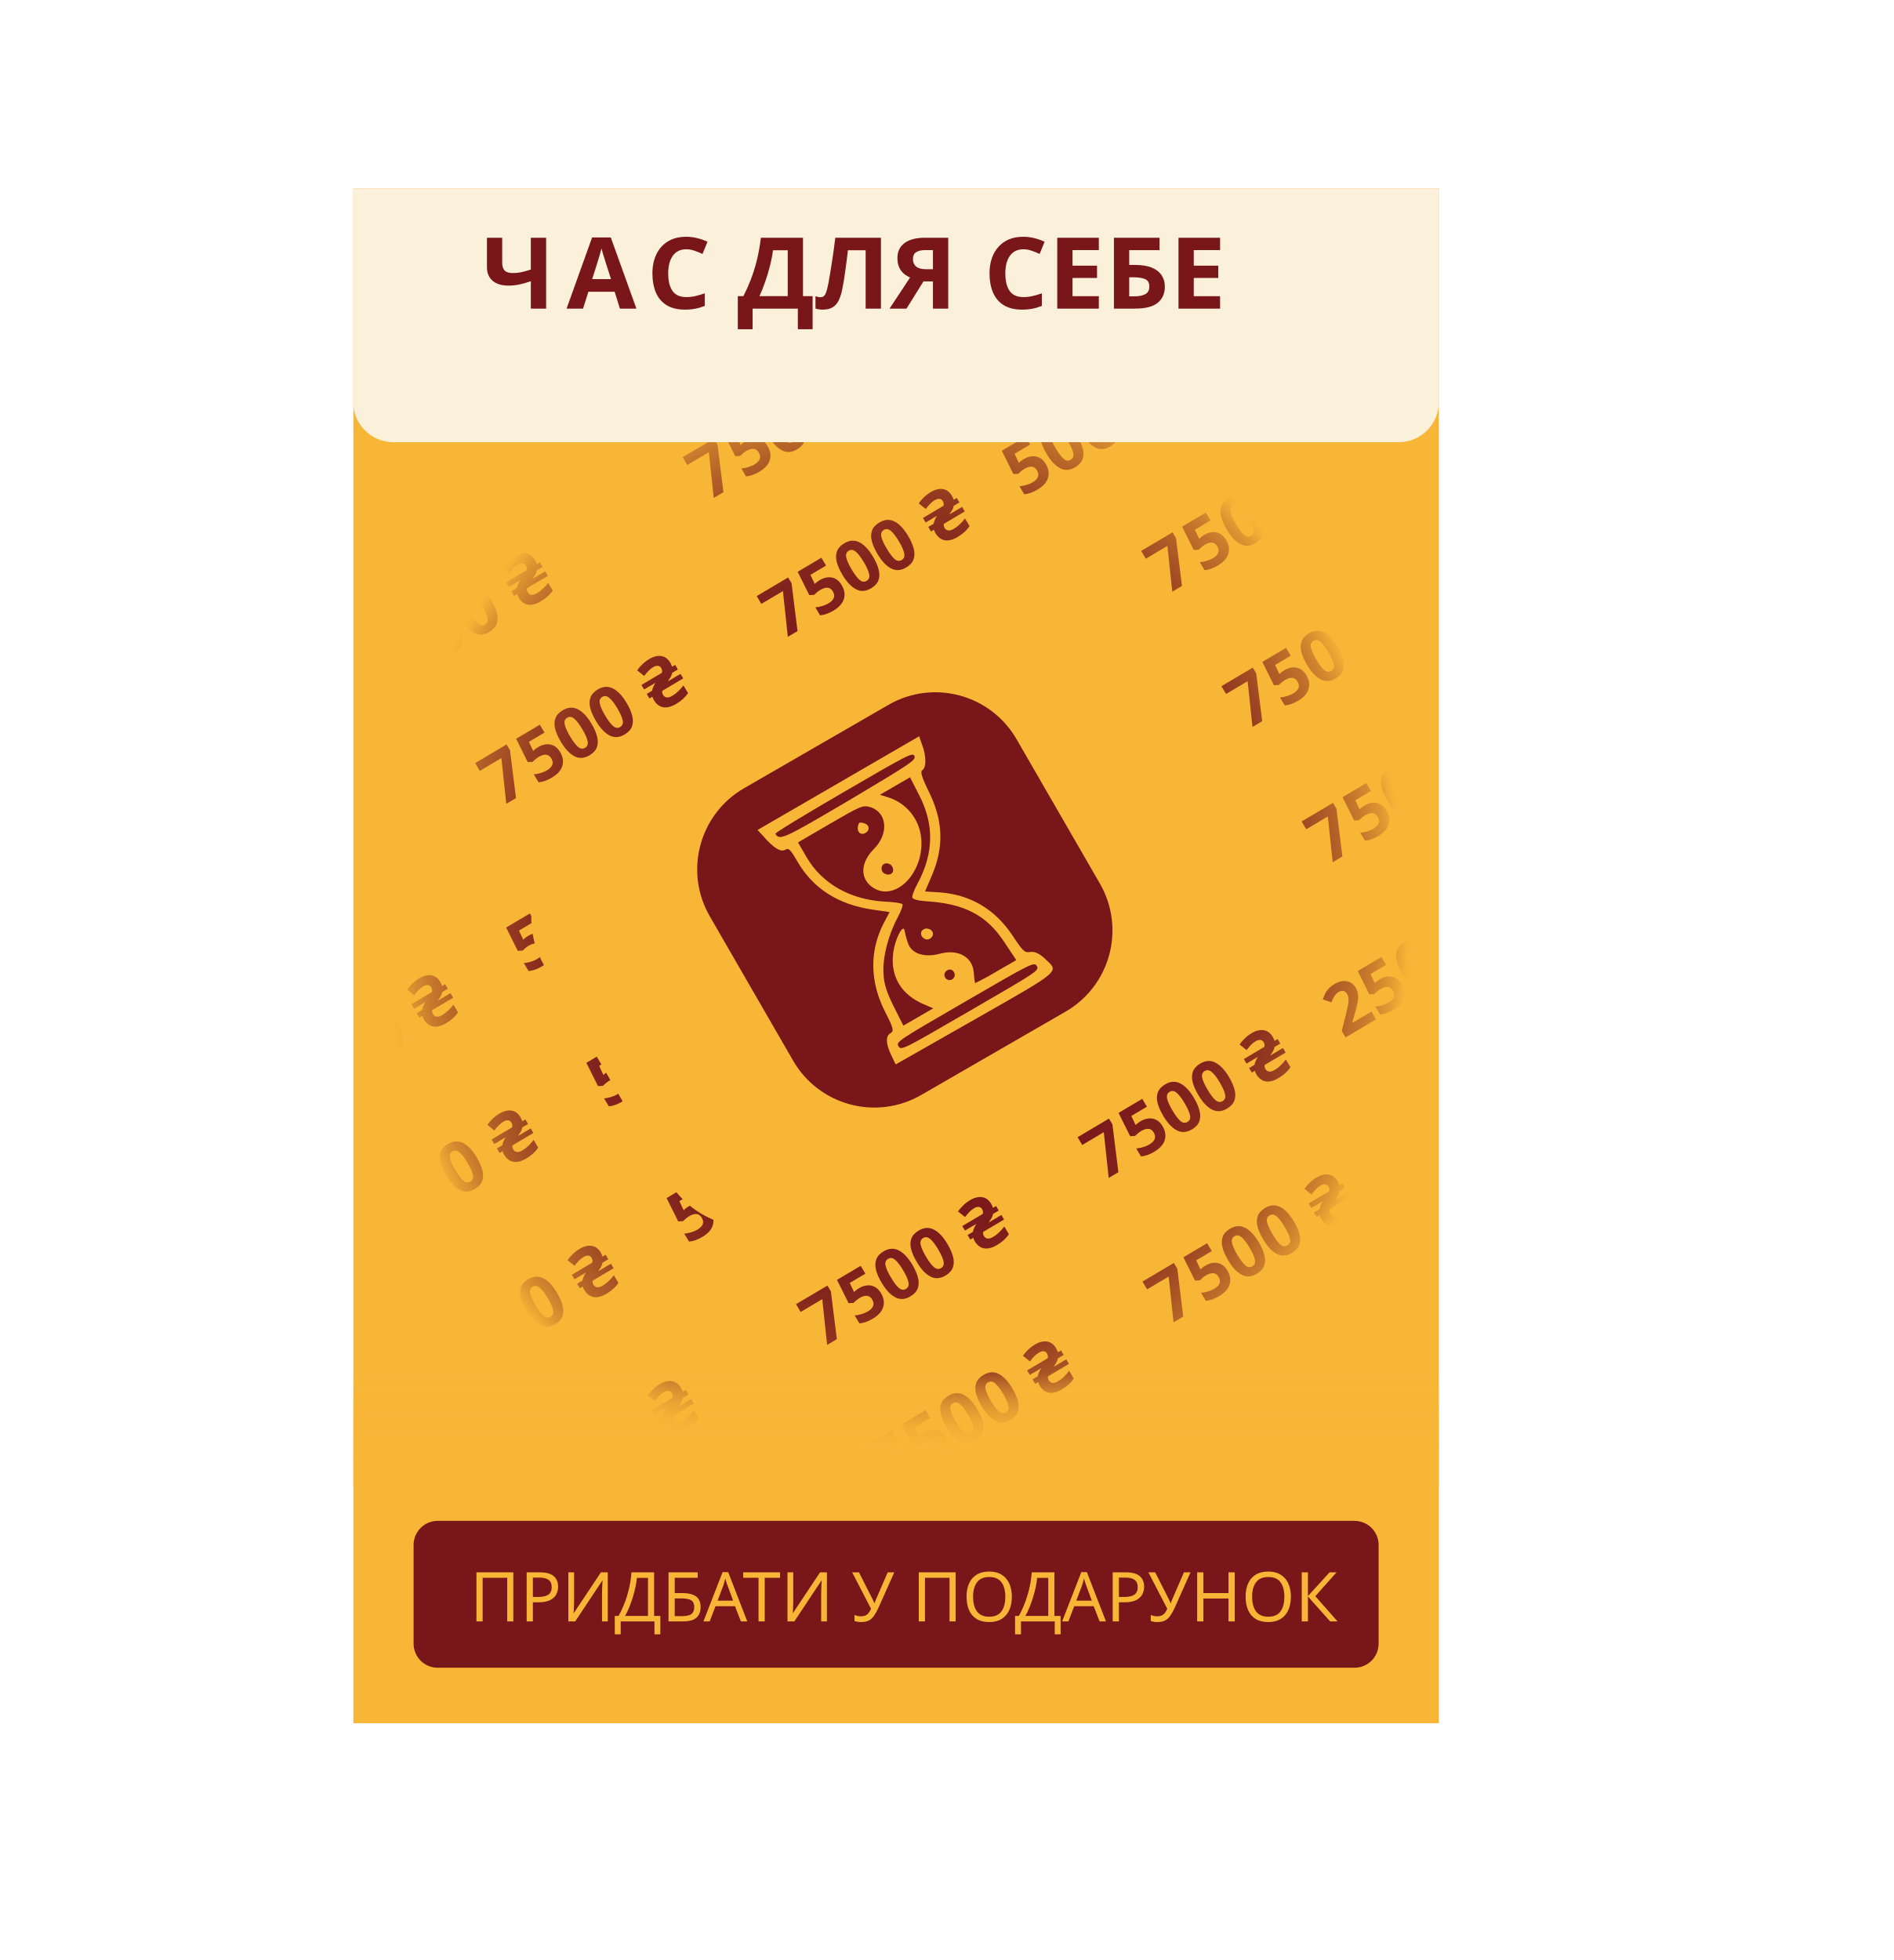
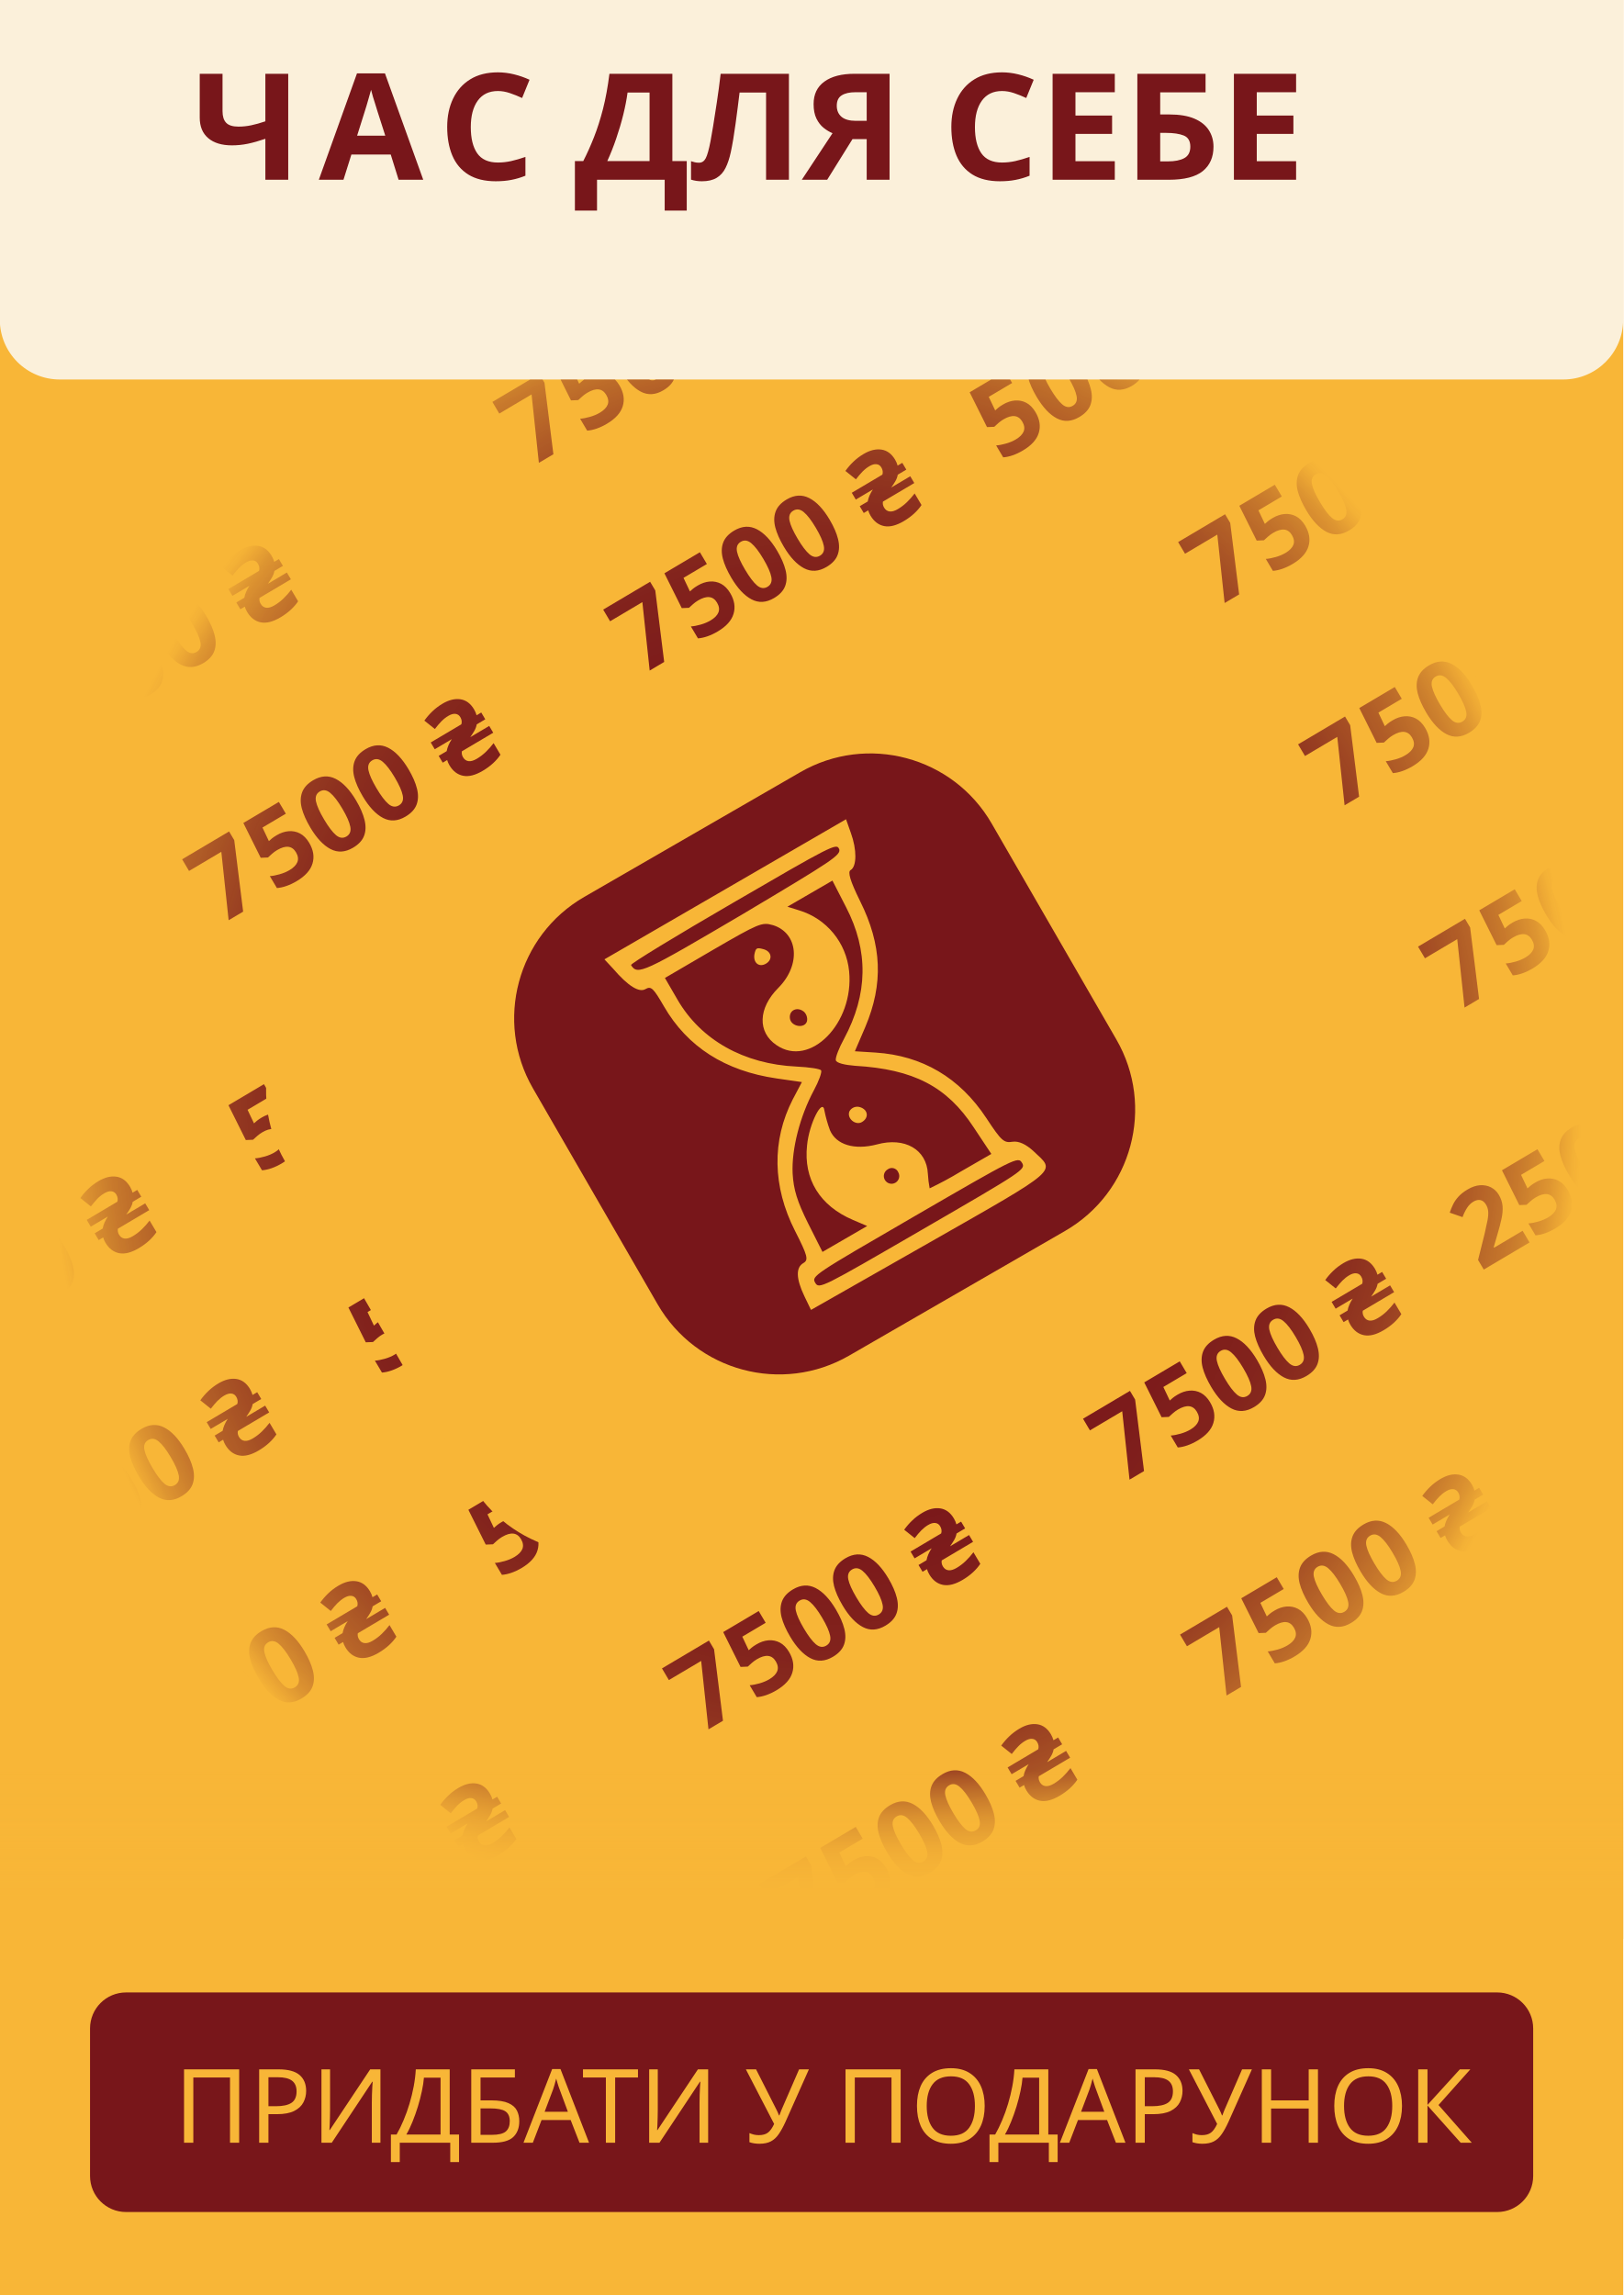
- <svg xmlns="http://www.w3.org/2000/svg" viewBox="0 0 734.5 760.08">
+ <svg xmlns="http://www.w3.org/2000/svg" viewBox="137.05 73.06 420.96 595.2">
  <defs>
    <style>.cls-1{fill:url(#Безымянный_градиент_29);}.cls-2{fill:none;}.cls-14,.cls-3{fill:#f8b637;}.cls-4{fill:#fbf0da;}.cls-5{font-size:38.48px;}.cls-13,.cls-5,.cls-9{fill:#78161a;}.cls-5,.cls-9{font-family:TTNooks-Black, TT Nooks;font-weight:800;}.cls-6{letter-spacing:-0.03em;}.cls-7{mask:url(#mask);}.cls-8{clip-path:url(#clip-path);}.cls-9{font-size:27.66px;}.cls-10{letter-spacing:-0.03em;}.cls-11{letter-spacing:-0.03em;}.cls-12{letter-spacing:0em;}.cls-14{font-size:26.65px;font-family:ArchiveUkr-Regular, Archive Ukr;}.cls-15{fill:url(#Безымянный_градиент_15);}.cls-16{filter:url(#luminosity-invert-noclip);}</style>
    <radialGradient id="Безымянный_градиент_29" cx="227.09" cy="282" r="196.78" gradientTransform="translate(-17.9 -29.01) scale(1.01 1.12)" gradientUnits="userSpaceOnUse">
      <stop offset="0.09" />
      <stop offset="0.43" stop-color="#020202" />
      <stop offset="0.55" stop-color="#090909" />
      <stop offset="0.64" stop-color="#141414" />
      <stop offset="0.71" stop-color="#252525" />
      <stop offset="0.77" stop-color="#3b3b3b" />
      <stop offset="0.82" stop-color="#575757" />
      <stop offset="0.87" stop-color="#777" />
      <stop offset="0.92" stop-color="#9d9d9d" />
      <stop offset="0.96" stop-color="#c8c8c8" />
      <stop offset="0.99" stop-color="#f6f6f6" />
      <stop offset="1" stop-color="#fff" />
    </radialGradient>
    <filter id="luminosity-invert-noclip" x="-137.05" y="-73.06" width="734.5" height="760.08" filterUnits="userSpaceOnUse" color-interpolation-filters="sRGB">
      <feColorMatrix values="-1 0 0 0 1 0 -1 0 0 1 0 0 -1 0 1 0 0 0 1 0" result="invert" />
      <feFlood flood-color="#fff" result="bg" />
      <feBlend in="invert" in2="bg" />
    </filter>
    <mask id="mask" x="0" y="0" width="734.5" height="760.08" maskUnits="userSpaceOnUse">
      <g class="cls-16">
        <g transform="translate(137.05 73.06)">
          <rect class="cls-1" x="-0.46" y="81.94" width="423.83" height="409.01" />
        </g>
      </g>
    </mask>
    <clipPath id="clip-path" transform="translate(137.05 73.06)">
      <rect class="cls-2" y="98.42" width="420.96" height="391.66" />
    </clipPath>
    <linearGradient id="Безымянный_градиент_15" x1="1609.35" y1="-821.54" x2="1652.94" y2="-821.54" gradientTransform="translate(-1420.66 1302.62)" gradientUnits="userSpaceOnUse">
      <stop offset="0.25" stop-color="#f8b637" />
      <stop offset="0.35" stop-color="#f8b637" stop-opacity="0.98" />
      <stop offset="0.44" stop-color="#f8b637" stop-opacity="0.94" />
      <stop offset="0.54" stop-color="#f8b637" stop-opacity="0.86" />
      <stop offset="0.63" stop-color="#f8b637" stop-opacity="0.74" />
      <stop offset="0.73" stop-color="#f8b637" stop-opacity="0.6" />
      <stop offset="0.82" stop-color="#f8b637" stop-opacity="0.42" />
      <stop offset="0.91" stop-color="#f8b637" stop-opacity="0.22" />
      <stop offset="1" stop-color="#f8b637" stop-opacity="0" />
    </linearGradient>
  </defs>
  <g id="Слой_2" data-name="Слой 2">
    <g id="Mustard">
      <rect id="Body" class="cls-3" x="137.05" y="73.06" width="420.96" height="595.2" />
      <path id="HeaderBlock" class="cls-4" d="M137,73.06H558a0,0,0,0,1,0,0v82.89a15.53,15.53,0,0,1-15.53,15.53H152.58A15.53,15.53,0,0,1,137,155.95V73.06a0,0,0,0,1,0,0Z" />
      <text class="cls-5" transform="translate(186.76 119.68) scale(1.02 1)">Ч<tspan class="cls-6" x="32.33" y="0">А</tspan>
        <tspan x="62.73" y="0">С ДЛЯ СЕБЕ</tspan>
      </text>
      <g class="cls-7">
        <g id="Price">
          <g class="cls-8">
            <text class="cls-9" transform="matrix(0.86, -0.51, 0.51, 0.86, 11.95, 279.25)">
              <tspan xml:space="preserve">5000 ₴    2500 ₴   2500 ₴</tspan>
              <tspan x="0" y="61" xml:space="preserve">5000 ₴    2500 ₴   </tspan>
              <tspan class="cls-10" x="268.73" y="61">7</tspan>
              <tspan x="285.47" y="61">500 ₴</tspan>
              <tspan x="0" y="122" xml:space="preserve">5000 ₴    </tspan>
              <tspan class="cls-10" x="139" y="122">7</tspan>
              <tspan x="155.73" y="122" xml:space="preserve">500 ₴   </tspan>
              <tspan class="cls-11" x="265.97" y="122">7</tspan>
              <tspan x="282.7" y="122" xml:space="preserve">500 ₴   5000 ₴</tspan>
              <tspan x="0" y="183" xml:space="preserve">5000 ₴    5000 ₴   5000 ₴   </tspan>
              <tspan class="cls-10" x="403.17" y="183">7</tspan>
              <tspan x="419.9" y="183">500 ₴</tspan>
              <tspan x="0" y="244" xml:space="preserve">5000 ₴    5000 ₴   5000 ₴   </tspan>
              <tspan class="cls-10" x="403.17" y="244">7</tspan>
              <tspan x="419.9" y="244">500 ₴</tspan>
              <tspan x="0" y="305" xml:space="preserve">5000 ₴    5000 ₴   5000 ₴   </tspan>
              <tspan class="cls-10" x="403.17" y="305">7</tspan>
              <tspan x="419.9" y="305">500 ₴</tspan>
              <tspan x="0" y="366" xml:space="preserve">5000 ₴    </tspan>
              <tspan class="cls-10" x="139" y="366">7</tspan>
              <tspan x="155.73" y="366" xml:space="preserve">500 ₴   </tspan>
              <tspan class="cls-11" x="265.97" y="366">7</tspan>
              <tspan x="282.7" y="366" xml:space="preserve">500 ₴   2500 ₴</tspan>
              <tspan x="0" y="427" xml:space="preserve">5000 ₴   </tspan>
              <tspan class="cls-11" x="132.08" y="427">7</tspan>
              <tspan class="cls-12" x="148.82" y="427" xml:space="preserve">500 ₴   </tspan>
              <tspan class="cls-10" x="259.05" y="427">7</tspan>
              <tspan x="275.78" y="427" xml:space="preserve">500 ₴   5000 ₴</tspan>
              <tspan x="0" y="488" xml:space="preserve">5000 ₴    5000 ₴   5000 ₴</tspan>
              <tspan x="0" y="549" xml:space="preserve">5000 ₴    5000 ₴   5000 ₴   </tspan>
            </text>
          </g>
        </g>
      </g>
      <rect id="LogoBlockMask" class="cls-3" x="80.08" y="191.59" width="266.99" height="169.02" rx="36.35" transform="translate(27.61 216.83) rotate(-30)" />
      <rect id="LogoBlock" class="cls-13" x="145.18" y="207.24" width="137.37" height="137.37" rx="36.35" transform="translate(27.74 216.96) rotate(-30)" />
      <g id="Logo">
        <path class="cls-3" d="M159,251.22c3.91,4.55,6.75,6.26,8.39,5.3,1.48-.85,2.05-.26,4.81,4.5,6.07,10.47,15.82,16.72,29.2,18.67l6.56.94-2.37,4.49c-5.47,10.69-5.27,22.6.59,34.11,3.27,6.43,3.56,7.53,2.18,8.33-2,1.15-1.95,4,.26,8.63l1.7,3.53L241,322.27c34.32-19.56,32.74-18.3,27.07-23.68-2-1.85-3.88-2.72-5.48-2.48-2.22.36-2.88-.18-6.79-6.13-6.93-10.54-16.69-16.21-28.7-17l-5.4-.34,2.71-6.31c4.72-11.18,4.33-21.23-1.35-32.62-2.62-5.31-3.25-7.6-2.47-8.05,1.64-.95,1.64-5.34.07-9.64l-1.25-3.55-31.31,18.16L156.75,248.8Zm58.61-31.1c.59,1.62-1.43,2.91-25.07,17-25.77,15.17-27.2,15.89-28.89,13.17-.2-.35,11.76-7.63,26.55-16.21C215.25,219.5,217,218.59,217.57,220.12Zm-17.19,19.8c6.62,2.05,7.36,10.29,1.45,16.26-5.27,5.26-5.47,11.5-.51,14.86,8.71,6,20.17-5.68,18.85-19.13a18.35,18.35,0,0,0-13-15.82l-3-.94,5.79-3.36,5.88-3.41,3.52,6.86c5.9,11.38,5.7,22.59-.52,34.18-1.29,2.36-2.22,4.75-2.13,5.51s2.37,1.28,5,1.48c15.2.89,23.81,5.38,30.74,15.93l4.6,6.93-8,4.61a90,90,0,0,1-8,4.31,29.78,29.78,0,0,1-.46-3.78c-.3-6.3-6-9.58-13.2-7.61-5.82,1.53-10.57.12-12.19-3.68a33.74,33.74,0,0,1-1.43-5.06c-.45-3.56-4,3.38-4.51,9-.94,8.75,3.3,15.66,11.91,19.33l3.68,1.57-5.8,3.36-5.79,3.36-3.74-7.43c-2.81-5.65-3.76-8.68-4-12.92-.3-6.3,1.9-14.86,5.52-21.58,1.28-2.37,2.12-4.71,1.87-5.14s-3.14-.84-6.38-1c-13.66-.63-24.8-6.89-30.87-17.35l-3.26-5.63L185,246.29C196.68,239.52,197.6,239.1,200.38,239.92Zm8,22.4a2.7,2.7,0,0,1,.87,2.5c-.55,2.05-4.12,1.46-4.43-.67S206.7,261,208.4,262.32ZM232.94,304a2,2,0,1,1-2.74-.72A1.8,1.8,0,0,1,232.94,304Zm32.11-2.43c1,1.73.4,2.08-25.82,17.28s-26.81,15.55-27.82,13.82-.39-2.08,25.82-17.28S264.05,299.87,265.05,301.6Z" transform="translate(137.05 73.06)" />
        <path class="cls-3" d="M195.65,247.51c-.36,2.18,1.2,3.47,3,2.41s1.5-3.18-.68-3.76C196.21,245.69,196,245.84,195.65,247.51Z" transform="translate(137.05 73.06)" />
        <path class="cls-3" d="M220.35,288.1c-.92,1.81,1.45,3.9,3.18,2.9,1.9-1.11,1.59-3.24-.51-3.87A2.34,2.34,0,0,0,220.35,288.1Z" transform="translate(137.05 73.06)" />
      </g>
      <rect id="Button" class="cls-13" x="160.4" y="589.79" width="374.26" height="56.95" rx="9.34" />
      <text class="cls-14" transform="translate(182.2 628.77)">ПРИДБАТИ У ПОДАРУНОК</text>
      <rect id="LowMask" class="cls-15" x="188.68" y="270.6" width="43.59" height="420.96" transform="translate(-133.55 764.62) rotate(-90)" />
    </g>
  </g>
</svg>
